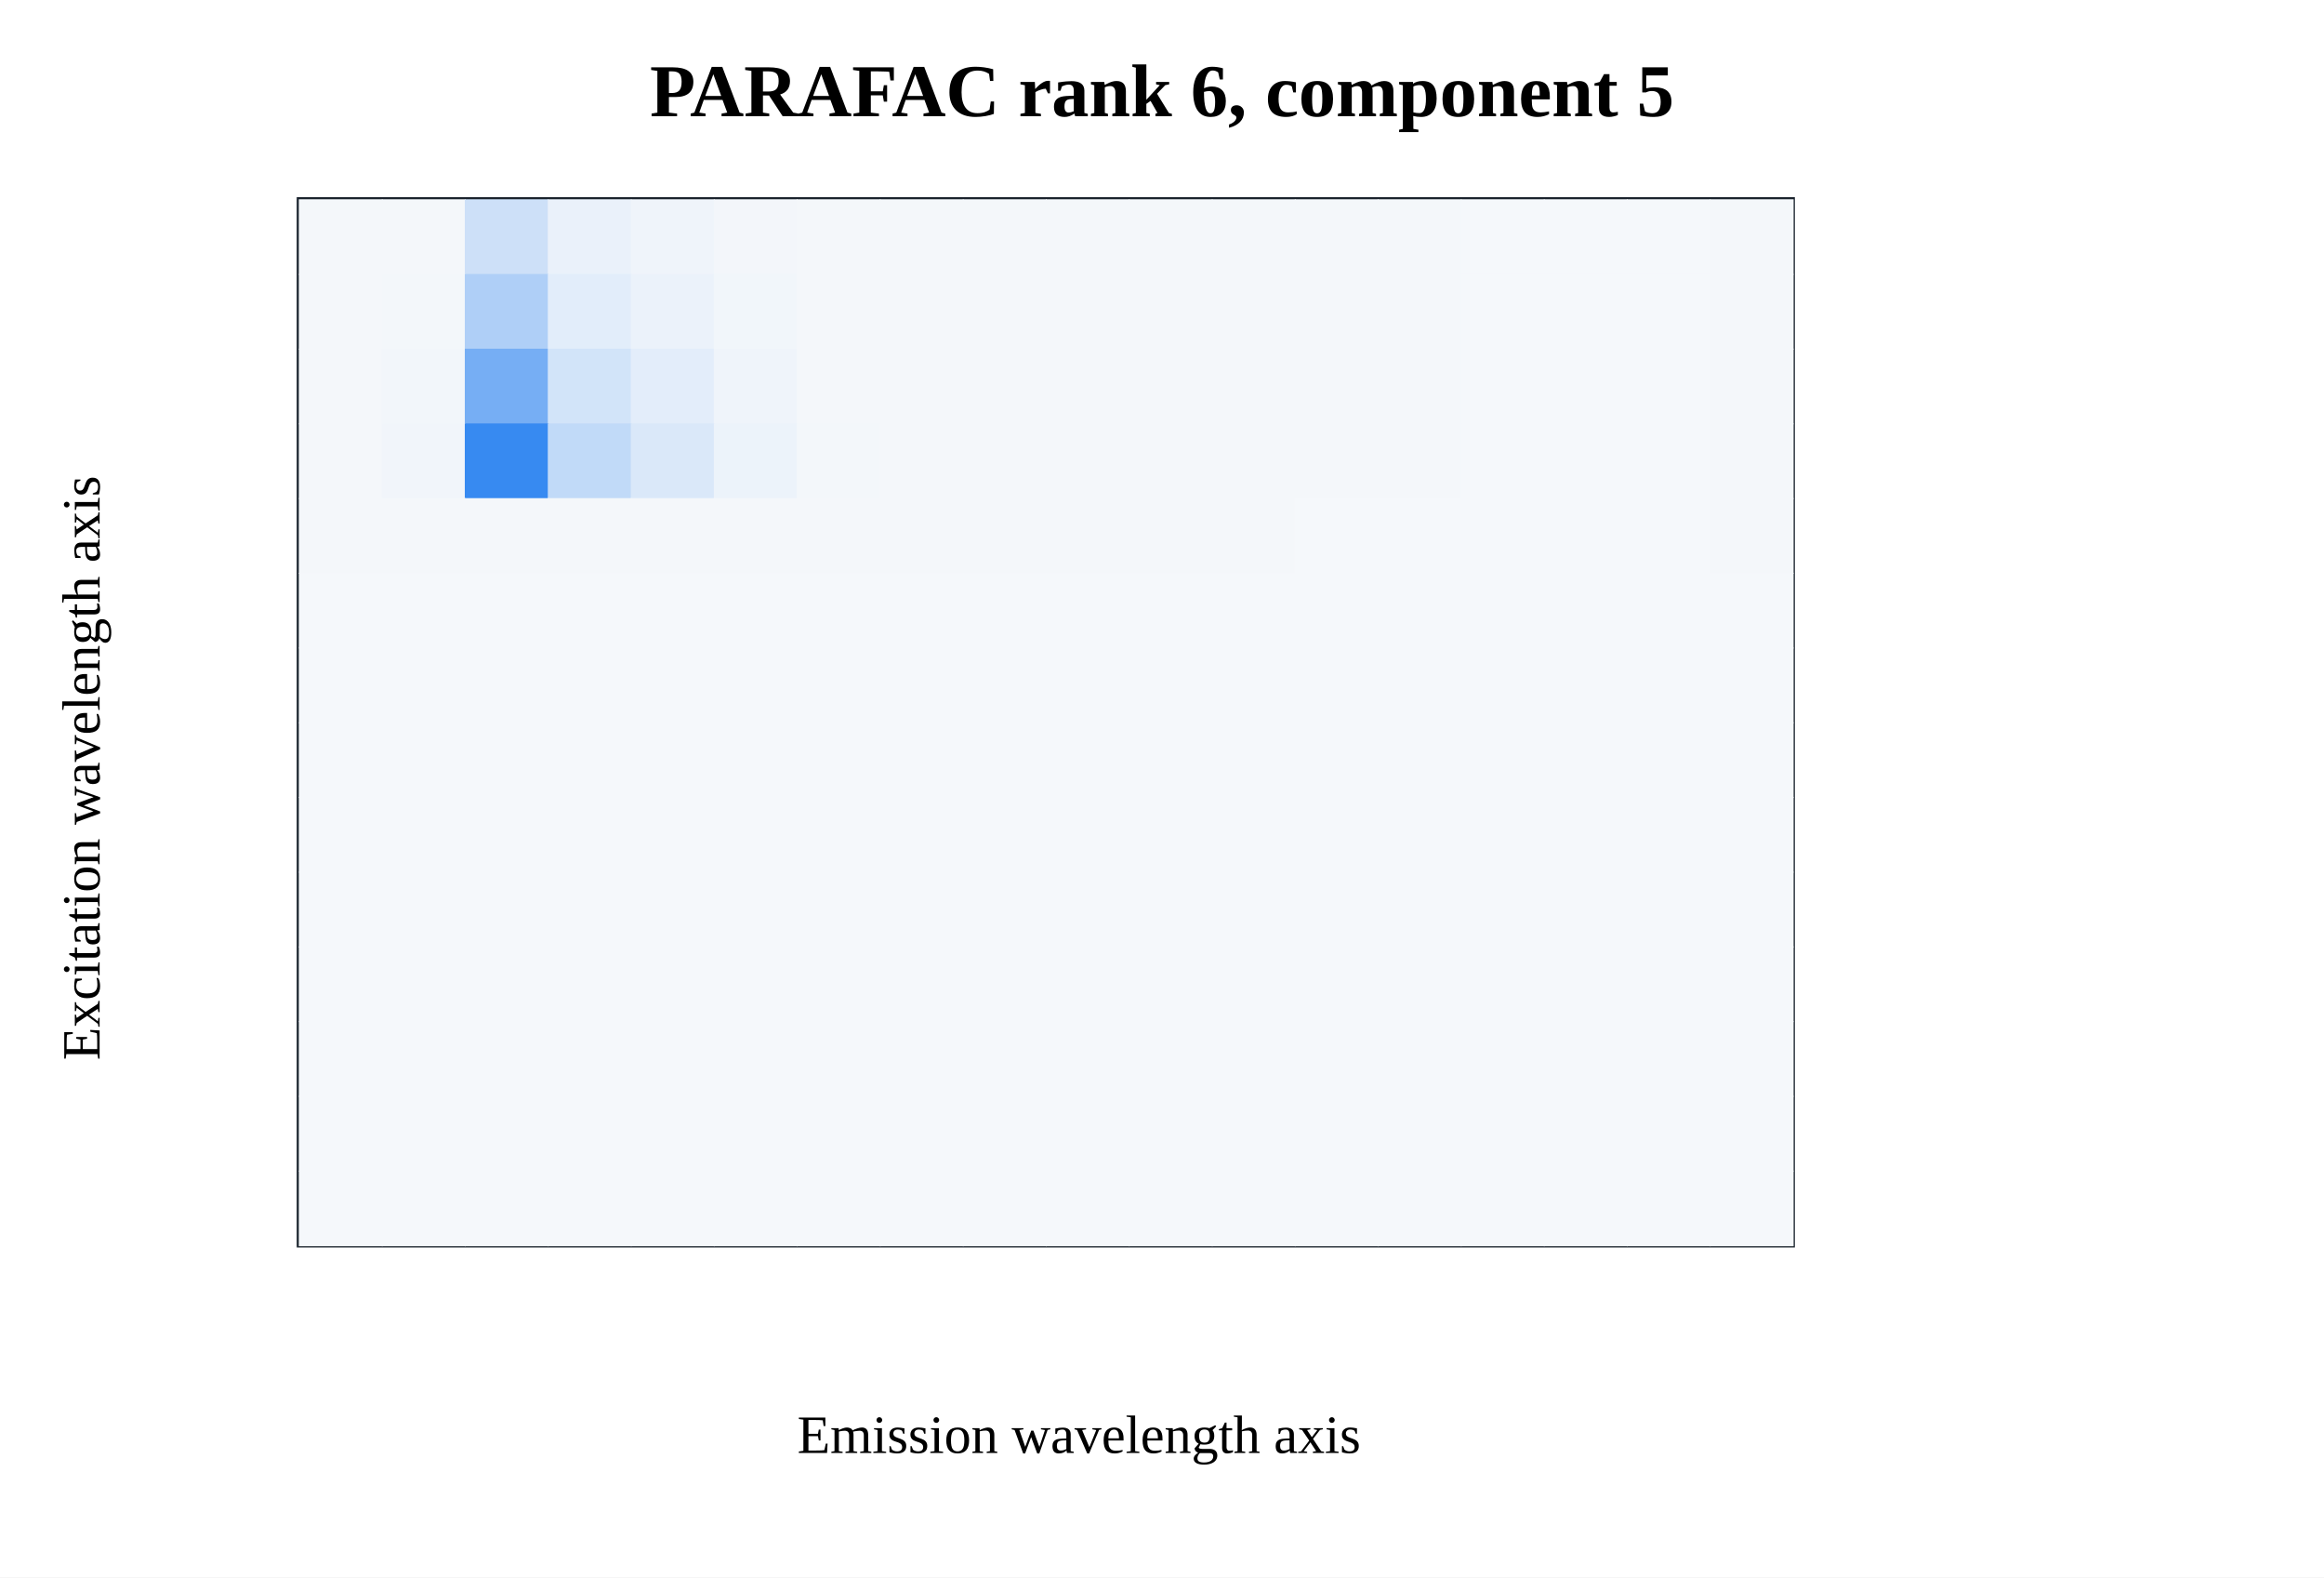
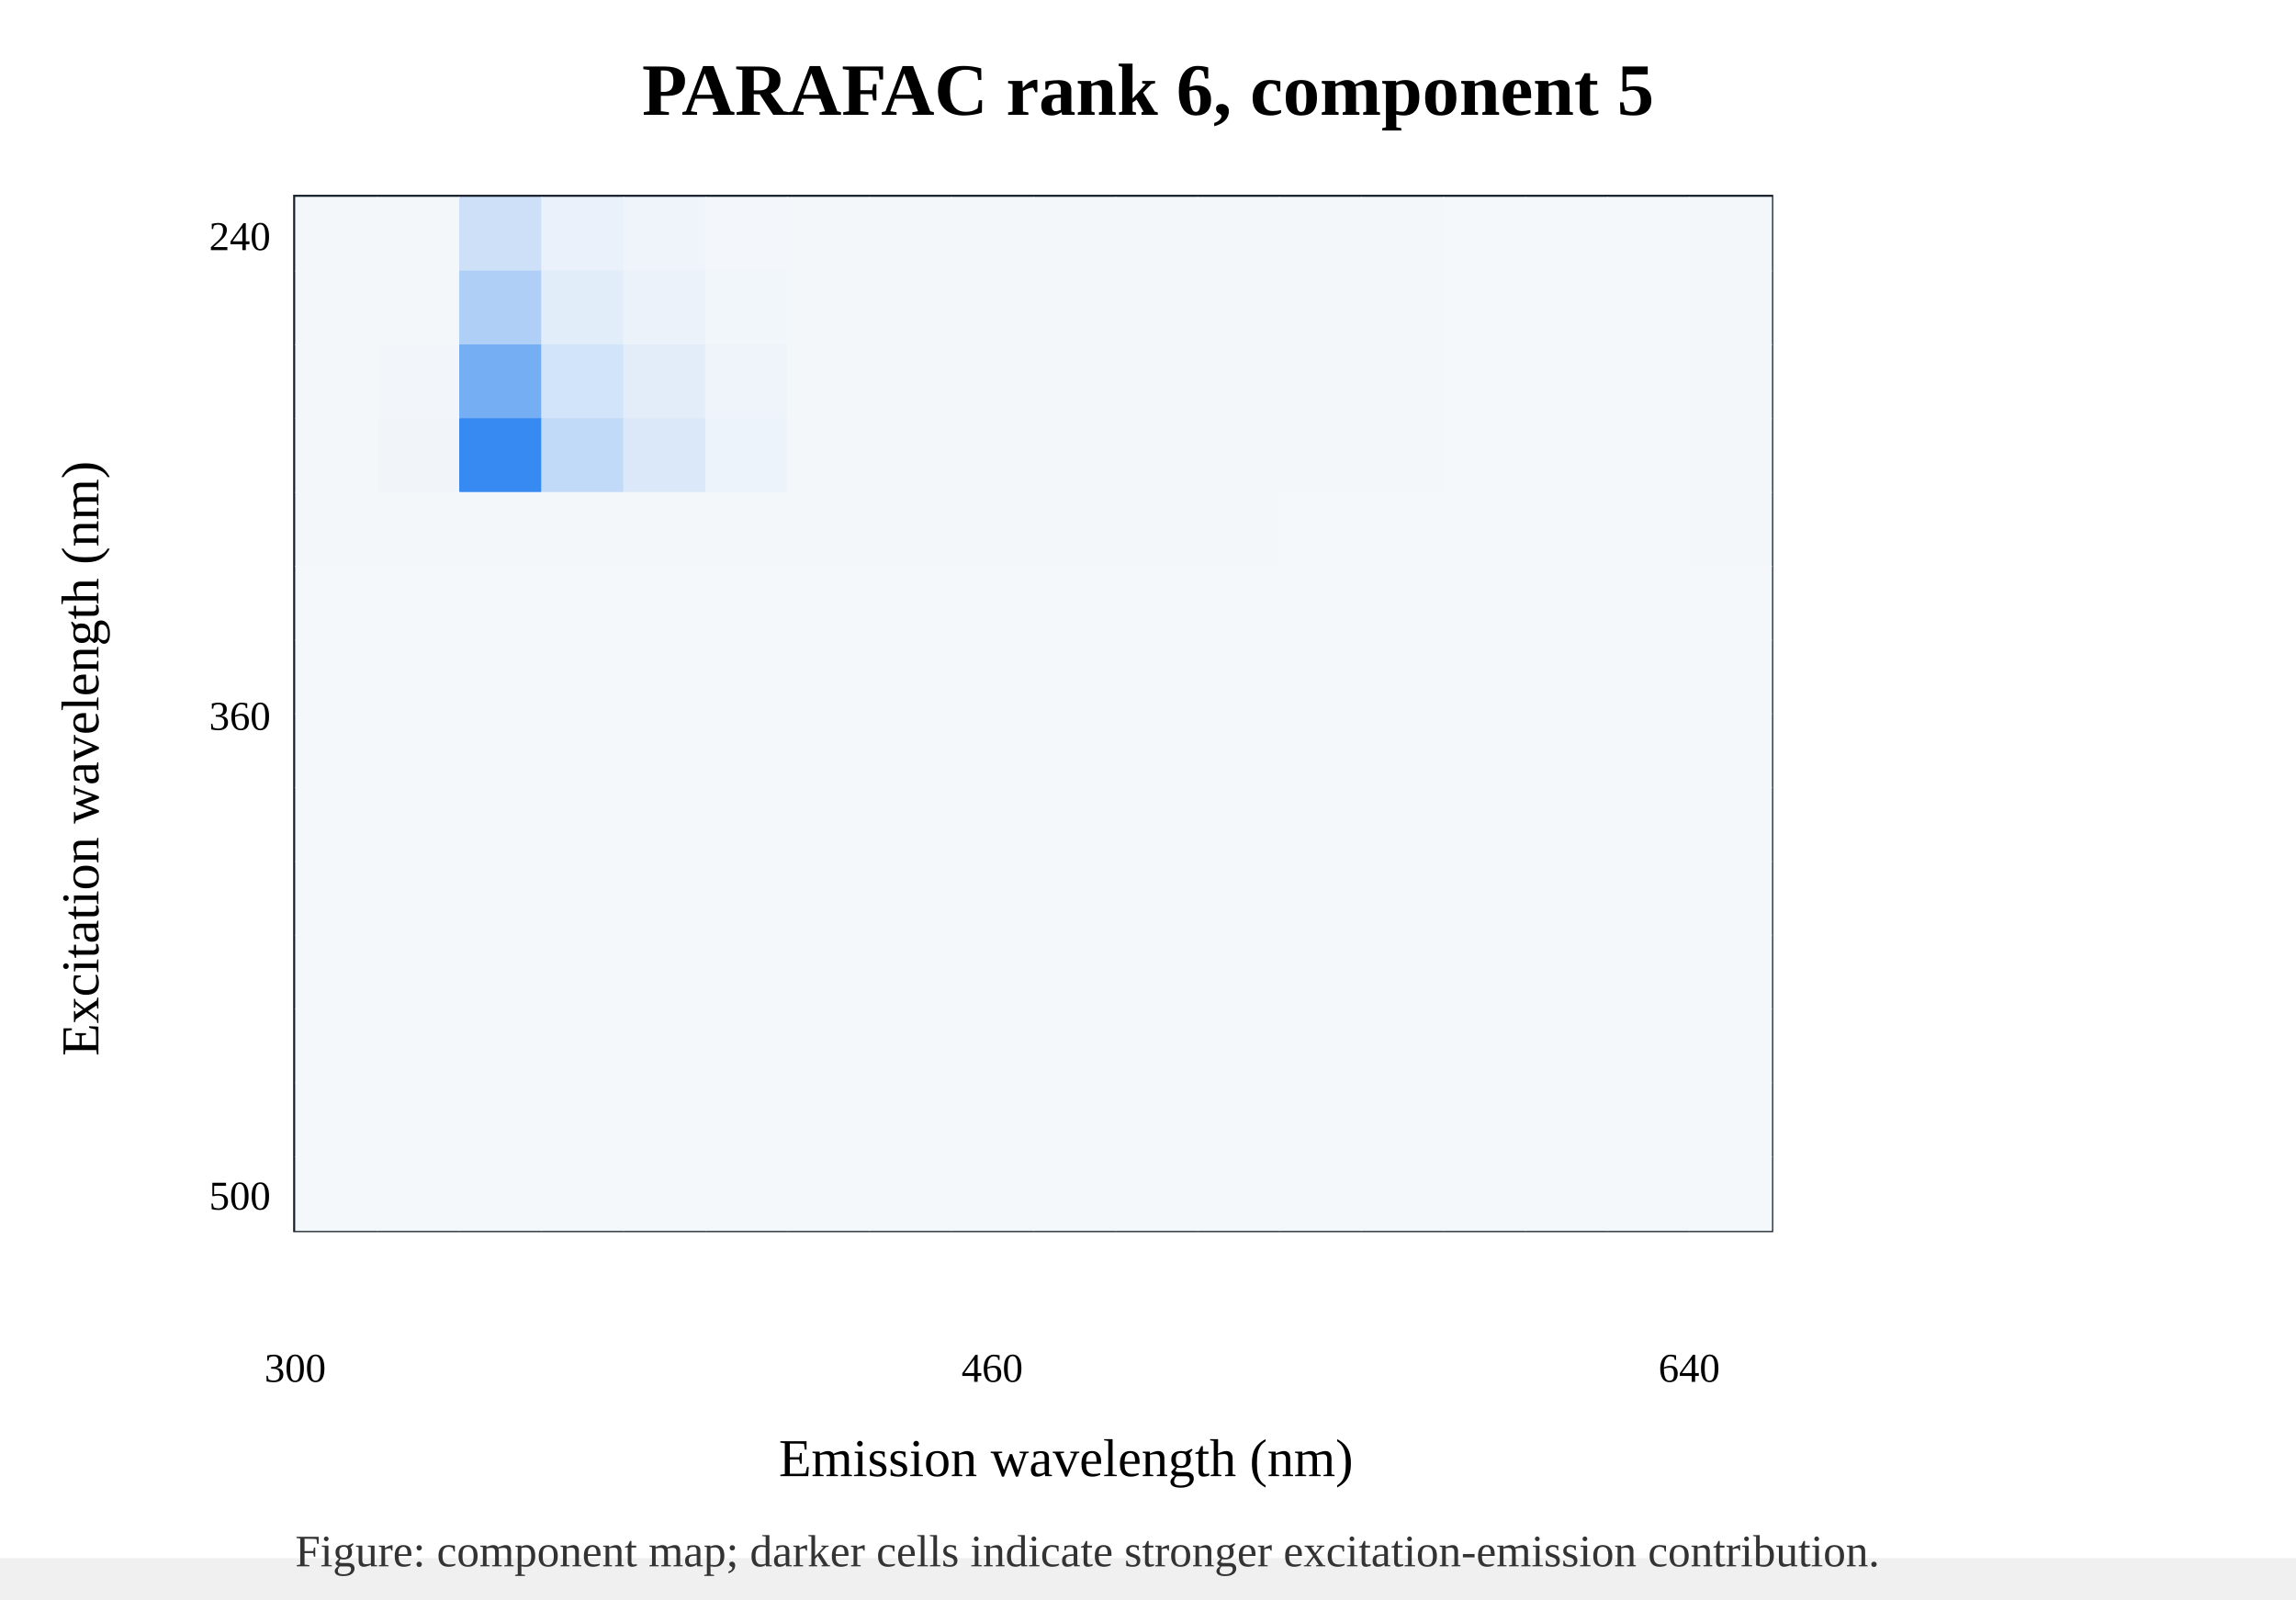
- <svg xmlns="http://www.w3.org/2000/svg" viewBox="0 0 560 380">
+ <svg xmlns="http://www.w3.org/2000/svg" viewBox="0 0 560 390">
  <rect x="0" y="0" width="560" height="380" fill="#fff" />
  <text x="280" y="28" text-anchor="middle" font-size="18" font-weight="700">PARAFAC rank 6, component 5</text>
  <rect x="72" y="48" width="360" height="252" fill="#fff" stroke="#17202a" />
  <rect x="72" y="48" width="20.2" height="18.2" fill="rgb(244,247,250)" />
  <rect x="92" y="48" width="20.2" height="18.2" fill="rgb(244,247,250)" />
  <rect x="112" y="48" width="20.2" height="18.2" fill="rgb(205,224,248)" />
  <rect x="132" y="48" width="20.2" height="18.2" fill="rgb(234,241,250)" />
  <rect x="152" y="48" width="20.2" height="18.2" fill="rgb(239,244,250)" />
  <rect x="172" y="48" width="20.2" height="18.2" fill="rgb(243,246,250)" />
  <rect x="192" y="48" width="20.2" height="18.2" fill="rgb(244,247,250)" />
  <rect x="212" y="48" width="20.2" height="18.2" fill="rgb(244,247,250)" />
  <rect x="232" y="48" width="20.2" height="18.2" fill="rgb(244,247,250)" />
  <rect x="252" y="48" width="20.2" height="18.2" fill="rgb(244,247,250)" />
  <rect x="272" y="48" width="20.2" height="18.2" fill="rgb(244,247,250)" />
  <rect x="292" y="48" width="20.2" height="18.2" fill="rgb(244,247,250)" />
  <rect x="312" y="48" width="20.2" height="18.2" fill="rgb(244,247,250)" />
  <rect x="332" y="48" width="20.2" height="18.2" fill="rgb(244,247,250)" />
  <rect x="352" y="48" width="20.2" height="18.2" fill="rgb(245,248,251)" />
  <rect x="372" y="48" width="20.2" height="18.2" fill="rgb(245,248,251)" />
  <rect x="392" y="48" width="20.2" height="18.2" fill="rgb(245,248,251)" />
  <rect x="412" y="48" width="20.2" height="18.2" fill="rgb(244,247,250)" />
  <rect x="72" y="66" width="20.2" height="18.2" fill="rgb(244,247,250)" />
  <rect x="92" y="66" width="20.2" height="18.2" fill="rgb(243,247,250)" />
  <rect x="112" y="66" width="20.2" height="18.2" fill="rgb(175,207,247)" />
  <rect x="132" y="66" width="20.2" height="18.2" fill="rgb(226,237,250)" />
  <rect x="152" y="66" width="20.2" height="18.2" fill="rgb(235,242,250)" />
  <rect x="172" y="66" width="20.2" height="18.2" fill="rgb(241,246,250)" />
  <rect x="192" y="66" width="20.2" height="18.2" fill="rgb(244,247,250)" />
  <rect x="212" y="66" width="20.2" height="18.2" fill="rgb(244,247,250)" />
  <rect x="232" y="66" width="20.2" height="18.2" fill="rgb(244,247,250)" />
  <rect x="252" y="66" width="20.2" height="18.2" fill="rgb(244,247,250)" />
  <rect x="272" y="66" width="20.2" height="18.2" fill="rgb(244,247,250)" />
  <rect x="292" y="66" width="20.2" height="18.2" fill="rgb(244,247,250)" />
  <rect x="312" y="66" width="20.2" height="18.2" fill="rgb(244,247,250)" />
  <rect x="332" y="66" width="20.2" height="18.2" fill="rgb(244,247,250)" />
  <rect x="352" y="66" width="20.2" height="18.2" fill="rgb(245,248,251)" />
  <rect x="372" y="66" width="20.2" height="18.2" fill="rgb(245,248,251)" />
  <rect x="392" y="66" width="20.2" height="18.2" fill="rgb(245,248,251)" />
  <rect x="412" y="66" width="20.2" height="18.2" fill="rgb(244,247,250)" />
  <rect x="72" y="84" width="20.2" height="18.2" fill="rgb(244,247,250)" />
  <rect x="92" y="84" width="20.2" height="18.2" fill="rgb(242,246,250)" />
  <rect x="112" y="84" width="20.2" height="18.2" fill="rgb(118,174,244)" />
  <rect x="132" y="84" width="20.2" height="18.2" fill="rgb(210,228,249)" />
  <rect x="152" y="84" width="20.2" height="18.2" fill="rgb(227,237,250)" />
  <rect x="172" y="84" width="20.2" height="18.2" fill="rgb(239,244,250)" />
  <rect x="192" y="84" width="20.2" height="18.2" fill="rgb(244,247,250)" />
  <rect x="212" y="84" width="20.2" height="18.2" fill="rgb(244,247,250)" />
  <rect x="232" y="84" width="20.2" height="18.2" fill="rgb(244,247,250)" />
  <rect x="252" y="84" width="20.2" height="18.2" fill="rgb(244,247,250)" />
  <rect x="272" y="84" width="20.2" height="18.2" fill="rgb(244,247,250)" />
  <rect x="292" y="84" width="20.2" height="18.2" fill="rgb(244,247,250)" />
  <rect x="312" y="84" width="20.2" height="18.2" fill="rgb(244,247,250)" />
  <rect x="332" y="84" width="20.2" height="18.2" fill="rgb(244,247,250)" />
  <rect x="352" y="84" width="20.2" height="18.2" fill="rgb(245,248,251)" />
  <rect x="372" y="84" width="20.2" height="18.2" fill="rgb(245,248,251)" />
  <rect x="392" y="84" width="20.2" height="18.2" fill="rgb(245,248,251)" />
  <rect x="412" y="84" width="20.2" height="18.2" fill="rgb(244,247,250)" />
  <rect x="72" y="102" width="20.2" height="18.2" fill="rgb(244,247,250)" />
  <rect x="92" y="102" width="20.2" height="18.2" fill="rgb(241,245,250)" />
  <rect x="112" y="102" width="20.2" height="18.2" fill="rgb(55,138,241)" />
  <rect x="132" y="102" width="20.2" height="18.2" fill="rgb(193,218,248)" />
  <rect x="152" y="102" width="20.2" height="18.2" fill="rgb(218,232,249)" />
  <rect x="172" y="102" width="20.2" height="18.2" fill="rgb(236,243,250)" />
  <rect x="192" y="102" width="20.2" height="18.2" fill="rgb(243,247,250)" />
  <rect x="212" y="102" width="20.2" height="18.2" fill="rgb(244,247,250)" />
  <rect x="232" y="102" width="20.2" height="18.2" fill="rgb(244,247,250)" />
  <rect x="252" y="102" width="20.2" height="18.2" fill="rgb(244,247,250)" />
  <rect x="272" y="102" width="20.2" height="18.2" fill="rgb(244,247,250)" />
  <rect x="292" y="102" width="20.2" height="18.2" fill="rgb(244,247,250)" />
  <rect x="312" y="102" width="20.2" height="18.2" fill="rgb(244,247,250)" />
  <rect x="332" y="102" width="20.2" height="18.2" fill="rgb(244,247,250)" />
  <rect x="352" y="102" width="20.2" height="18.2" fill="rgb(245,248,251)" />
  <rect x="372" y="102" width="20.2" height="18.2" fill="rgb(245,248,251)" />
  <rect x="392" y="102" width="20.2" height="18.2" fill="rgb(245,248,251)" />
  <rect x="412" y="102" width="20.2" height="18.2" fill="rgb(244,247,250)" />
  <rect x="72" y="120" width="20.2" height="18.2" fill="rgb(244,247,250)" />
  <rect x="92" y="120" width="20.2" height="18.2" fill="rgb(244,247,250)" />
  <rect x="112" y="120" width="20.2" height="18.2" fill="rgb(244,247,250)" />
  <rect x="132" y="120" width="20.2" height="18.2" fill="rgb(244,247,250)" />
  <rect x="152" y="120" width="20.2" height="18.2" fill="rgb(244,247,250)" />
  <rect x="172" y="120" width="20.2" height="18.2" fill="rgb(244,247,250)" />
  <rect x="192" y="120" width="20.2" height="18.2" fill="rgb(244,247,250)" />
  <rect x="212" y="120" width="20.2" height="18.2" fill="rgb(244,247,250)" />
  <rect x="232" y="120" width="20.2" height="18.2" fill="rgb(244,247,250)" />
  <rect x="252" y="120" width="20.2" height="18.2" fill="rgb(244,247,250)" />
  <rect x="272" y="120" width="20.2" height="18.2" fill="rgb(244,247,250)" />
  <rect x="292" y="120" width="20.2" height="18.2" fill="rgb(244,247,250)" />
  <rect x="312" y="120" width="20.2" height="18.2" fill="rgb(245,248,251)" />
  <rect x="332" y="120" width="20.2" height="18.2" fill="rgb(245,248,251)" />
  <rect x="352" y="120" width="20.2" height="18.2" fill="rgb(245,248,251)" />
  <rect x="372" y="120" width="20.2" height="18.2" fill="rgb(245,248,251)" />
  <rect x="392" y="120" width="20.2" height="18.2" fill="rgb(245,248,251)" />
  <rect x="412" y="120" width="20.2" height="18.2" fill="rgb(244,247,250)" />
  <rect x="72" y="138" width="20.2" height="18.2" fill="rgb(245,248,251)" />
  <rect x="92" y="138" width="20.2" height="18.2" fill="rgb(245,248,251)" />
  <rect x="112" y="138" width="20.2" height="18.2" fill="rgb(245,248,251)" />
  <rect x="132" y="138" width="20.2" height="18.2" fill="rgb(245,248,251)" />
  <rect x="152" y="138" width="20.2" height="18.2" fill="rgb(245,248,251)" />
  <rect x="172" y="138" width="20.2" height="18.2" fill="rgb(245,248,251)" />
  <rect x="192" y="138" width="20.2" height="18.2" fill="rgb(245,248,251)" />
  <rect x="212" y="138" width="20.2" height="18.2" fill="rgb(245,248,251)" />
  <rect x="232" y="138" width="20.2" height="18.2" fill="rgb(245,248,251)" />
  <rect x="252" y="138" width="20.2" height="18.2" fill="rgb(245,248,251)" />
  <rect x="272" y="138" width="20.2" height="18.2" fill="rgb(245,248,251)" />
  <rect x="292" y="138" width="20.2" height="18.2" fill="rgb(245,248,251)" />
  <rect x="312" y="138" width="20.2" height="18.2" fill="rgb(245,248,251)" />
  <rect x="332" y="138" width="20.2" height="18.2" fill="rgb(245,248,251)" />
  <rect x="352" y="138" width="20.2" height="18.2" fill="rgb(245,248,251)" />
  <rect x="372" y="138" width="20.2" height="18.2" fill="rgb(245,248,251)" />
  <rect x="392" y="138" width="20.2" height="18.2" fill="rgb(245,248,251)" />
  <rect x="412" y="138" width="20.2" height="18.2" fill="rgb(245,248,251)" />
  <rect x="72" y="156" width="20.2" height="18.2" fill="rgb(245,248,251)" />
  <rect x="92" y="156" width="20.2" height="18.2" fill="rgb(245,248,251)" />
  <rect x="112" y="156" width="20.2" height="18.2" fill="rgb(245,248,251)" />
  <rect x="132" y="156" width="20.2" height="18.2" fill="rgb(245,248,251)" />
  <rect x="152" y="156" width="20.2" height="18.2" fill="rgb(245,248,251)" />
  <rect x="172" y="156" width="20.2" height="18.2" fill="rgb(245,248,251)" />
  <rect x="192" y="156" width="20.2" height="18.2" fill="rgb(245,248,251)" />
  <rect x="212" y="156" width="20.2" height="18.2" fill="rgb(245,248,251)" />
  <rect x="232" y="156" width="20.2" height="18.2" fill="rgb(245,248,251)" />
  <rect x="252" y="156" width="20.2" height="18.2" fill="rgb(245,248,251)" />
  <rect x="272" y="156" width="20.2" height="18.2" fill="rgb(245,248,251)" />
  <rect x="292" y="156" width="20.2" height="18.2" fill="rgb(245,248,251)" />
  <rect x="312" y="156" width="20.2" height="18.2" fill="rgb(245,248,251)" />
  <rect x="332" y="156" width="20.2" height="18.2" fill="rgb(245,248,251)" />
  <rect x="352" y="156" width="20.2" height="18.2" fill="rgb(245,248,251)" />
  <rect x="372" y="156" width="20.2" height="18.2" fill="rgb(245,248,251)" />
  <rect x="392" y="156" width="20.2" height="18.2" fill="rgb(245,248,251)" />
  <rect x="412" y="156" width="20.2" height="18.2" fill="rgb(245,248,251)" />
  <rect x="72" y="174" width="20.2" height="18.2" fill="rgb(245,248,251)" />
  <rect x="92" y="174" width="20.2" height="18.2" fill="rgb(245,248,251)" />
  <rect x="112" y="174" width="20.2" height="18.2" fill="rgb(245,248,251)" />
  <rect x="132" y="174" width="20.2" height="18.2" fill="rgb(245,248,251)" />
  <rect x="152" y="174" width="20.2" height="18.2" fill="rgb(245,248,251)" />
  <rect x="172" y="174" width="20.2" height="18.2" fill="rgb(245,248,251)" />
  <rect x="192" y="174" width="20.2" height="18.2" fill="rgb(245,248,251)" />
  <rect x="212" y="174" width="20.2" height="18.2" fill="rgb(245,248,251)" />
  <rect x="232" y="174" width="20.2" height="18.2" fill="rgb(245,248,251)" />
  <rect x="252" y="174" width="20.2" height="18.2" fill="rgb(245,248,251)" />
  <rect x="272" y="174" width="20.2" height="18.2" fill="rgb(245,248,251)" />
  <rect x="292" y="174" width="20.2" height="18.2" fill="rgb(245,248,251)" />
  <rect x="312" y="174" width="20.2" height="18.2" fill="rgb(245,248,251)" />
  <rect x="332" y="174" width="20.2" height="18.2" fill="rgb(245,248,251)" />
  <rect x="352" y="174" width="20.2" height="18.2" fill="rgb(245,248,251)" />
  <rect x="372" y="174" width="20.2" height="18.2" fill="rgb(245,248,251)" />
  <rect x="392" y="174" width="20.2" height="18.2" fill="rgb(245,248,251)" />
  <rect x="412" y="174" width="20.2" height="18.2" fill="rgb(245,248,251)" />
  <rect x="72" y="192" width="20.2" height="18.2" fill="rgb(245,248,251)" />
  <rect x="92" y="192" width="20.2" height="18.2" fill="rgb(245,248,251)" />
  <rect x="112" y="192" width="20.2" height="18.2" fill="rgb(245,248,251)" />
  <rect x="132" y="192" width="20.2" height="18.2" fill="rgb(245,248,251)" />
  <rect x="152" y="192" width="20.2" height="18.2" fill="rgb(245,248,251)" />
  <rect x="172" y="192" width="20.2" height="18.2" fill="rgb(245,248,251)" />
  <rect x="192" y="192" width="20.2" height="18.2" fill="rgb(245,248,251)" />
  <rect x="212" y="192" width="20.2" height="18.2" fill="rgb(245,248,251)" />
  <rect x="232" y="192" width="20.2" height="18.2" fill="rgb(245,248,251)" />
  <rect x="252" y="192" width="20.2" height="18.2" fill="rgb(245,248,251)" />
  <rect x="272" y="192" width="20.2" height="18.2" fill="rgb(245,248,251)" />
  <rect x="292" y="192" width="20.2" height="18.2" fill="rgb(245,248,251)" />
  <rect x="312" y="192" width="20.2" height="18.2" fill="rgb(245,248,251)" />
  <rect x="332" y="192" width="20.2" height="18.2" fill="rgb(245,248,251)" />
  <rect x="352" y="192" width="20.2" height="18.2" fill="rgb(245,248,251)" />
  <rect x="372" y="192" width="20.2" height="18.2" fill="rgb(245,248,251)" />
  <rect x="392" y="192" width="20.2" height="18.2" fill="rgb(245,248,251)" />
  <rect x="412" y="192" width="20.2" height="18.2" fill="rgb(245,248,251)" />
  <rect x="72" y="210" width="20.2" height="18.2" fill="rgb(245,248,251)" />
  <rect x="92" y="210" width="20.2" height="18.2" fill="rgb(245,248,251)" />
  <rect x="112" y="210" width="20.2" height="18.2" fill="rgb(245,248,251)" />
  <rect x="132" y="210" width="20.2" height="18.2" fill="rgb(245,248,251)" />
  <rect x="152" y="210" width="20.2" height="18.2" fill="rgb(245,248,251)" />
  <rect x="172" y="210" width="20.2" height="18.2" fill="rgb(245,248,251)" />
  <rect x="192" y="210" width="20.2" height="18.2" fill="rgb(245,248,251)" />
  <rect x="212" y="210" width="20.2" height="18.2" fill="rgb(245,248,251)" />
  <rect x="232" y="210" width="20.2" height="18.2" fill="rgb(245,248,251)" />
  <rect x="252" y="210" width="20.2" height="18.2" fill="rgb(245,248,251)" />
  <rect x="272" y="210" width="20.2" height="18.2" fill="rgb(245,248,251)" />
  <rect x="292" y="210" width="20.2" height="18.2" fill="rgb(245,248,251)" />
  <rect x="312" y="210" width="20.2" height="18.2" fill="rgb(245,248,251)" />
  <rect x="332" y="210" width="20.2" height="18.2" fill="rgb(245,248,251)" />
  <rect x="352" y="210" width="20.2" height="18.2" fill="rgb(245,248,251)" />
  <rect x="372" y="210" width="20.2" height="18.2" fill="rgb(245,248,251)" />
  <rect x="392" y="210" width="20.2" height="18.2" fill="rgb(245,248,251)" />
  <rect x="412" y="210" width="20.2" height="18.2" fill="rgb(245,248,251)" />
  <rect x="72" y="228" width="20.2" height="18.2" fill="rgb(245,248,251)" />
  <rect x="92" y="228" width="20.2" height="18.2" fill="rgb(245,248,251)" />
  <rect x="112" y="228" width="20.2" height="18.2" fill="rgb(245,248,251)" />
  <rect x="132" y="228" width="20.2" height="18.2" fill="rgb(245,248,251)" />
  <rect x="152" y="228" width="20.2" height="18.2" fill="rgb(245,248,251)" />
  <rect x="172" y="228" width="20.2" height="18.2" fill="rgb(245,248,251)" />
  <rect x="192" y="228" width="20.2" height="18.2" fill="rgb(245,248,251)" />
  <rect x="212" y="228" width="20.2" height="18.2" fill="rgb(245,248,251)" />
  <rect x="232" y="228" width="20.2" height="18.2" fill="rgb(245,248,251)" />
  <rect x="252" y="228" width="20.2" height="18.2" fill="rgb(245,248,251)" />
  <rect x="272" y="228" width="20.2" height="18.2" fill="rgb(245,248,251)" />
  <rect x="292" y="228" width="20.2" height="18.2" fill="rgb(245,248,251)" />
  <rect x="312" y="228" width="20.2" height="18.2" fill="rgb(245,248,251)" />
  <rect x="332" y="228" width="20.2" height="18.2" fill="rgb(245,248,251)" />
  <rect x="352" y="228" width="20.2" height="18.2" fill="rgb(245,248,251)" />
  <rect x="372" y="228" width="20.2" height="18.2" fill="rgb(245,248,251)" />
  <rect x="392" y="228" width="20.2" height="18.2" fill="rgb(245,248,251)" />
  <rect x="412" y="228" width="20.2" height="18.2" fill="rgb(245,248,251)" />
  <rect x="72" y="246" width="20.2" height="18.2" fill="rgb(245,248,251)" />
  <rect x="92" y="246" width="20.2" height="18.2" fill="rgb(245,248,251)" />
  <rect x="112" y="246" width="20.2" height="18.2" fill="rgb(245,248,251)" />
  <rect x="132" y="246" width="20.2" height="18.2" fill="rgb(245,248,251)" />
  <rect x="152" y="246" width="20.2" height="18.2" fill="rgb(245,248,251)" />
  <rect x="172" y="246" width="20.2" height="18.2" fill="rgb(245,248,251)" />
  <rect x="192" y="246" width="20.2" height="18.2" fill="rgb(245,248,251)" />
  <rect x="212" y="246" width="20.2" height="18.2" fill="rgb(245,248,251)" />
  <rect x="232" y="246" width="20.2" height="18.2" fill="rgb(245,248,251)" />
  <rect x="252" y="246" width="20.2" height="18.2" fill="rgb(245,248,251)" />
  <rect x="272" y="246" width="20.2" height="18.2" fill="rgb(245,248,251)" />
  <rect x="292" y="246" width="20.2" height="18.2" fill="rgb(245,248,251)" />
  <rect x="312" y="246" width="20.2" height="18.2" fill="rgb(245,248,251)" />
  <rect x="332" y="246" width="20.2" height="18.2" fill="rgb(245,248,251)" />
  <rect x="352" y="246" width="20.2" height="18.2" fill="rgb(245,248,251)" />
  <rect x="372" y="246" width="20.2" height="18.2" fill="rgb(245,248,251)" />
  <rect x="392" y="246" width="20.2" height="18.2" fill="rgb(245,248,251)" />
  <rect x="412" y="246" width="20.2" height="18.2" fill="rgb(245,248,251)" />
  <rect x="72" y="264" width="20.2" height="18.2" fill="rgb(245,248,251)" />
  <rect x="92" y="264" width="20.2" height="18.2" fill="rgb(245,248,251)" />
  <rect x="112" y="264" width="20.2" height="18.2" fill="rgb(245,248,251)" />
  <rect x="132" y="264" width="20.2" height="18.2" fill="rgb(245,248,251)" />
  <rect x="152" y="264" width="20.2" height="18.2" fill="rgb(245,248,251)" />
  <rect x="172" y="264" width="20.2" height="18.2" fill="rgb(245,248,251)" />
  <rect x="192" y="264" width="20.2" height="18.2" fill="rgb(245,248,251)" />
  <rect x="212" y="264" width="20.2" height="18.2" fill="rgb(245,248,251)" />
  <rect x="232" y="264" width="20.2" height="18.2" fill="rgb(245,248,251)" />
  <rect x="252" y="264" width="20.2" height="18.2" fill="rgb(245,248,251)" />
  <rect x="272" y="264" width="20.2" height="18.2" fill="rgb(245,248,251)" />
  <rect x="292" y="264" width="20.2" height="18.2" fill="rgb(245,248,251)" />
  <rect x="312" y="264" width="20.2" height="18.2" fill="rgb(245,248,251)" />
  <rect x="332" y="264" width="20.2" height="18.2" fill="rgb(245,248,251)" />
  <rect x="352" y="264" width="20.2" height="18.2" fill="rgb(245,248,251)" />
  <rect x="372" y="264" width="20.2" height="18.2" fill="rgb(245,248,251)" />
  <rect x="392" y="264" width="20.2" height="18.2" fill="rgb(245,248,251)" />
  <rect x="412" y="264" width="20.2" height="18.2" fill="rgb(245,248,251)" />
  <rect x="72" y="282" width="20.2" height="18.2" fill="rgb(245,248,251)" />
  <rect x="92" y="282" width="20.2" height="18.2" fill="rgb(245,248,251)" />
  <rect x="112" y="282" width="20.2" height="18.2" fill="rgb(245,248,251)" />
  <rect x="132" y="282" width="20.2" height="18.2" fill="rgb(245,248,251)" />
  <rect x="152" y="282" width="20.2" height="18.2" fill="rgb(245,248,251)" />
  <rect x="172" y="282" width="20.2" height="18.2" fill="rgb(245,248,251)" />
  <rect x="192" y="282" width="20.2" height="18.2" fill="rgb(245,248,251)" />
  <rect x="212" y="282" width="20.2" height="18.2" fill="rgb(245,248,251)" />
  <rect x="232" y="282" width="20.2" height="18.2" fill="rgb(245,248,251)" />
  <rect x="252" y="282" width="20.2" height="18.2" fill="rgb(245,248,251)" />
  <rect x="272" y="282" width="20.2" height="18.2" fill="rgb(245,248,251)" />
  <rect x="292" y="282" width="20.2" height="18.2" fill="rgb(245,248,251)" />
  <rect x="312" y="282" width="20.2" height="18.2" fill="rgb(245,248,251)" />
  <rect x="332" y="282" width="20.2" height="18.2" fill="rgb(245,248,251)" />
  <rect x="352" y="282" width="20.2" height="18.2" fill="rgb(245,248,251)" />
  <rect x="372" y="282" width="20.2" height="18.2" fill="rgb(245,248,251)" />
  <rect x="392" y="282" width="20.2" height="18.2" fill="rgb(245,248,251)" />
  <rect x="412" y="282" width="20.2" height="18.2" fill="rgb(245,248,251)" />
-   <text x="260" y="350" text-anchor="middle" font-size="13">Emission wavelength axis</text>
-   <text x="24" y="185" text-anchor="middle" transform="rotate(-90 24 185)" font-size="13">Excitation wavelength axis</text>
+   <text x="66" y="61.0" text-anchor="end" font-size="10">240</text>
+   <text x="66" y="178.0" text-anchor="end" font-size="10">360</text>
+   <text x="66" y="295.0" text-anchor="end" font-size="10">500</text>
+   <text x="72.0" y="337" text-anchor="middle" font-size="10">300</text>
+   <text x="242.0" y="337" text-anchor="middle" font-size="10">460</text>
+   <text x="412.0" y="337" text-anchor="middle" font-size="10">640</text>
+   <text x="260" y="360" text-anchor="middle" font-size="13">Emission wavelength (nm)</text>
+   <text x="24" y="185" text-anchor="middle" transform="rotate(-90 24 185)" font-size="13">Excitation wavelength (nm)</text>
+   <text x="72" y="382" font-size="11" fill="#333">Figure: component map; darker cells indicate stronger excitation-emission contribution.</text>
</svg>
